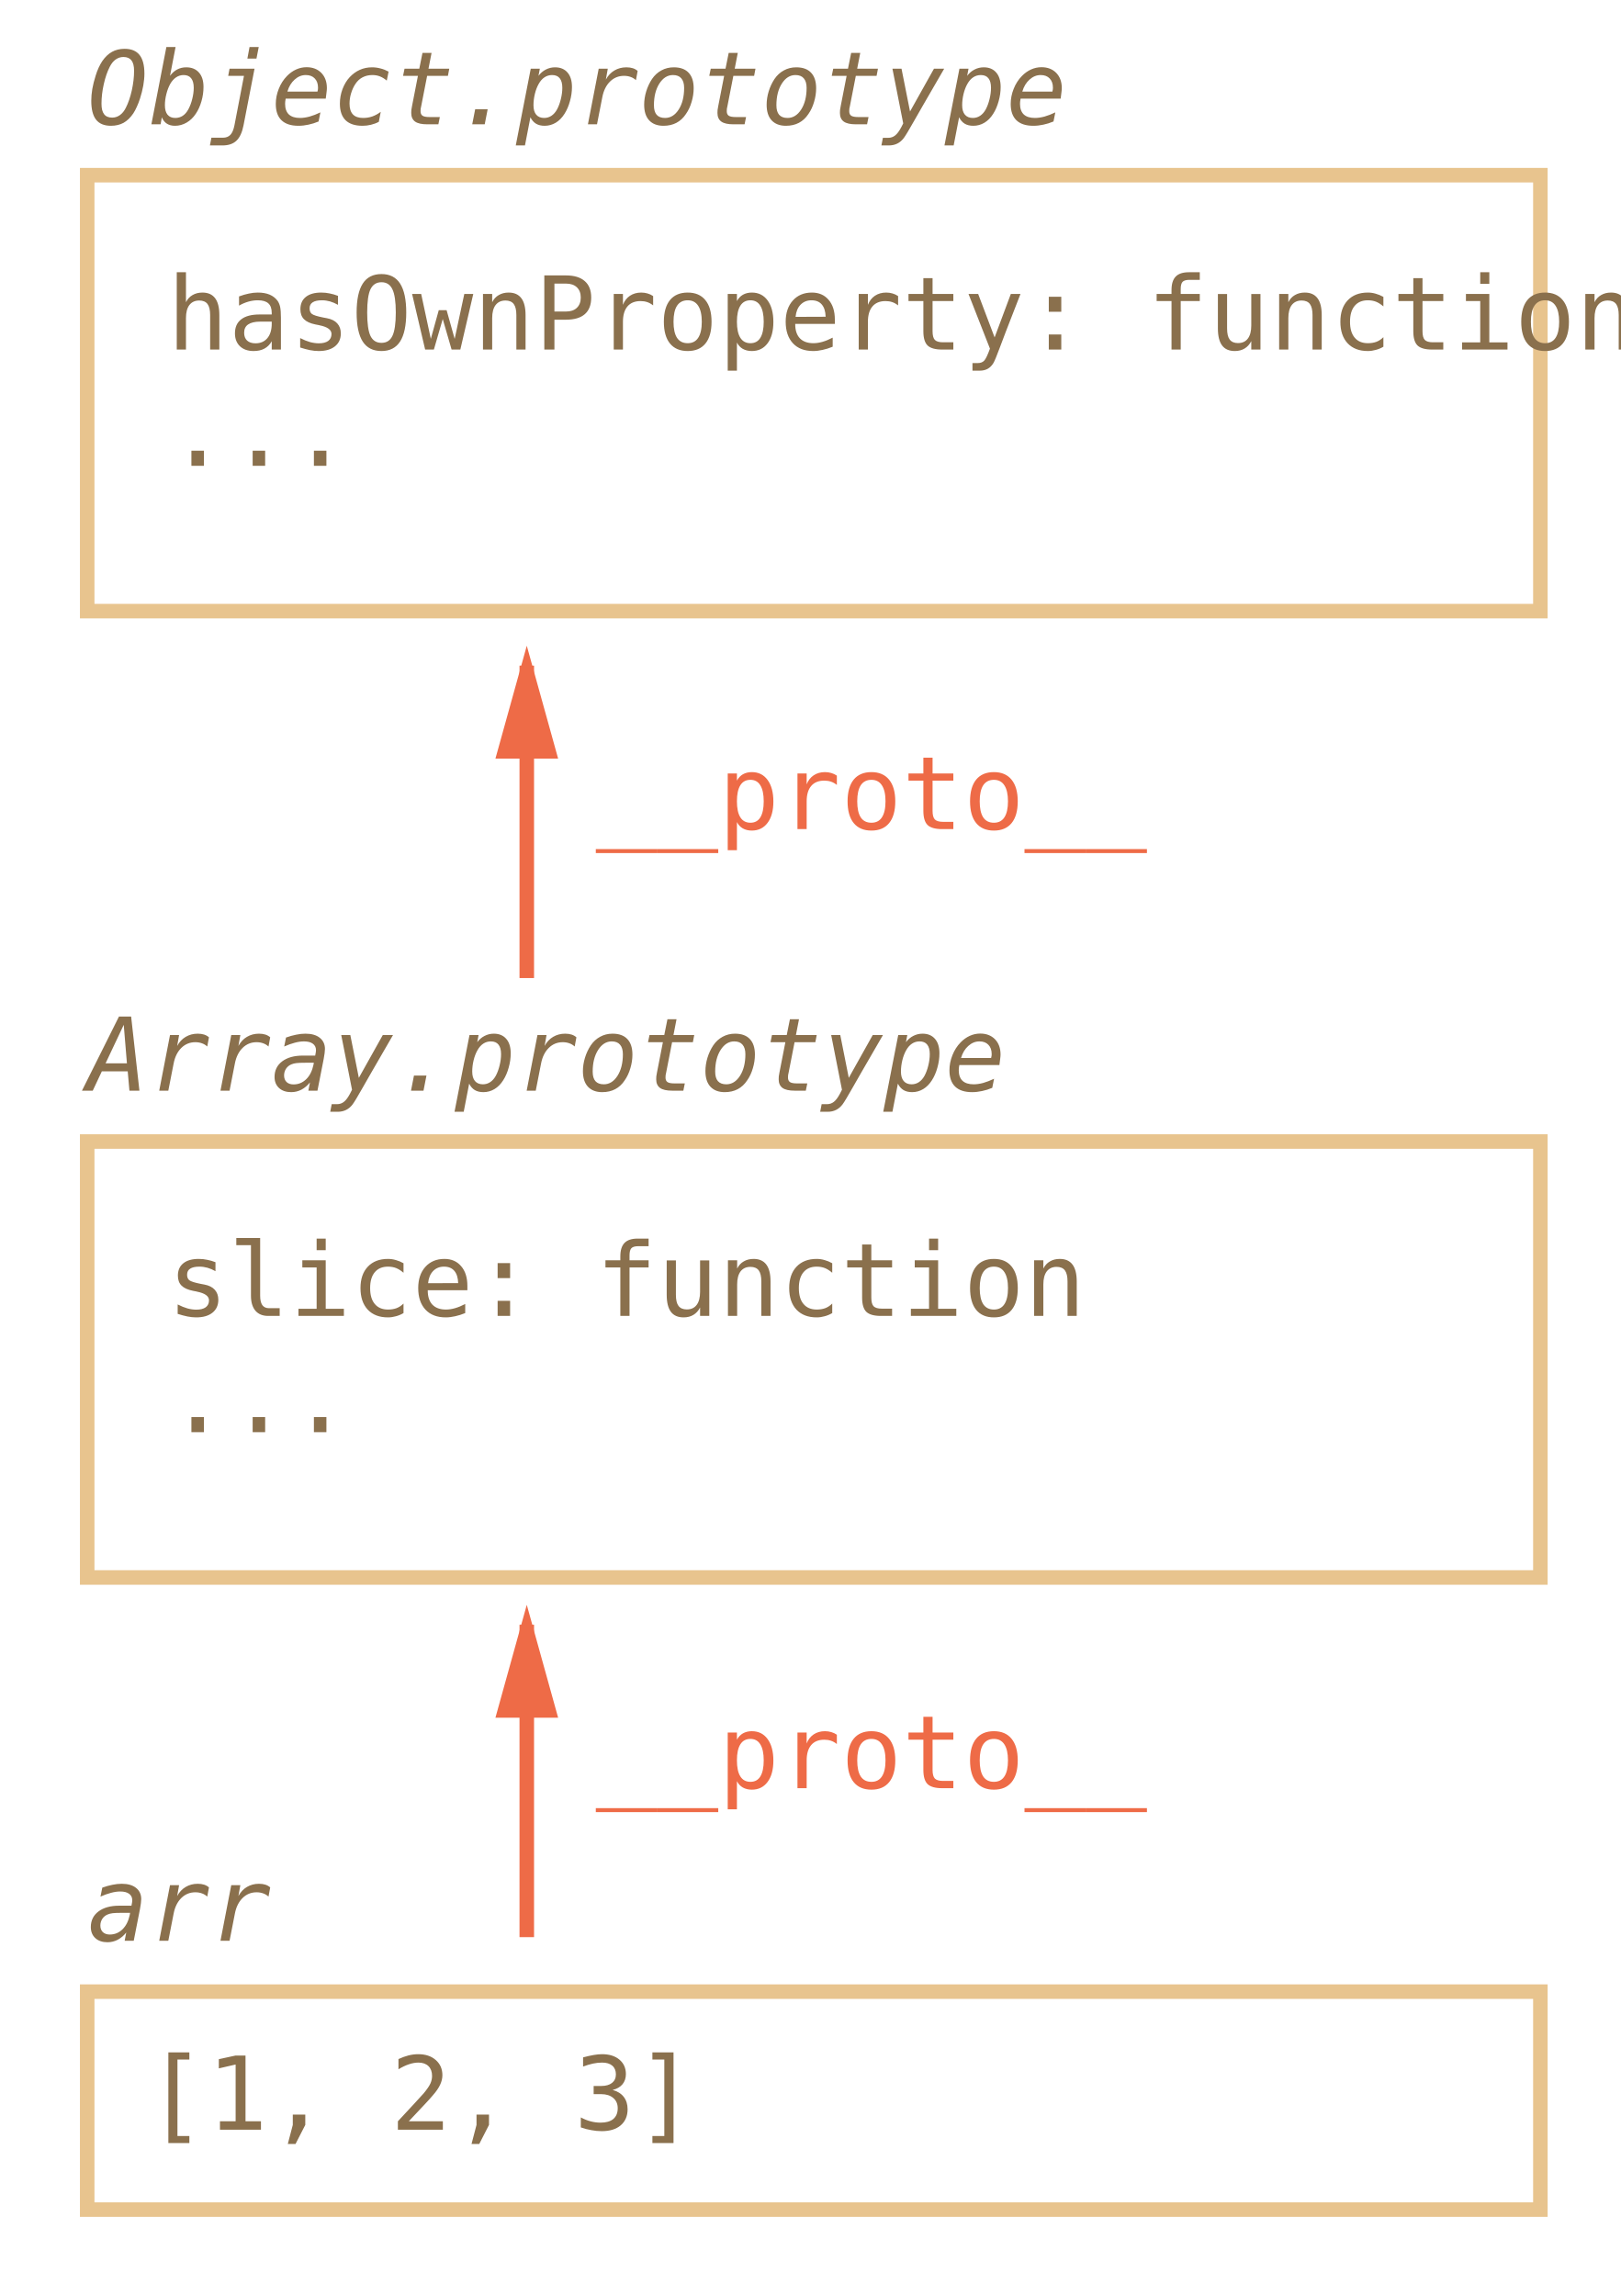
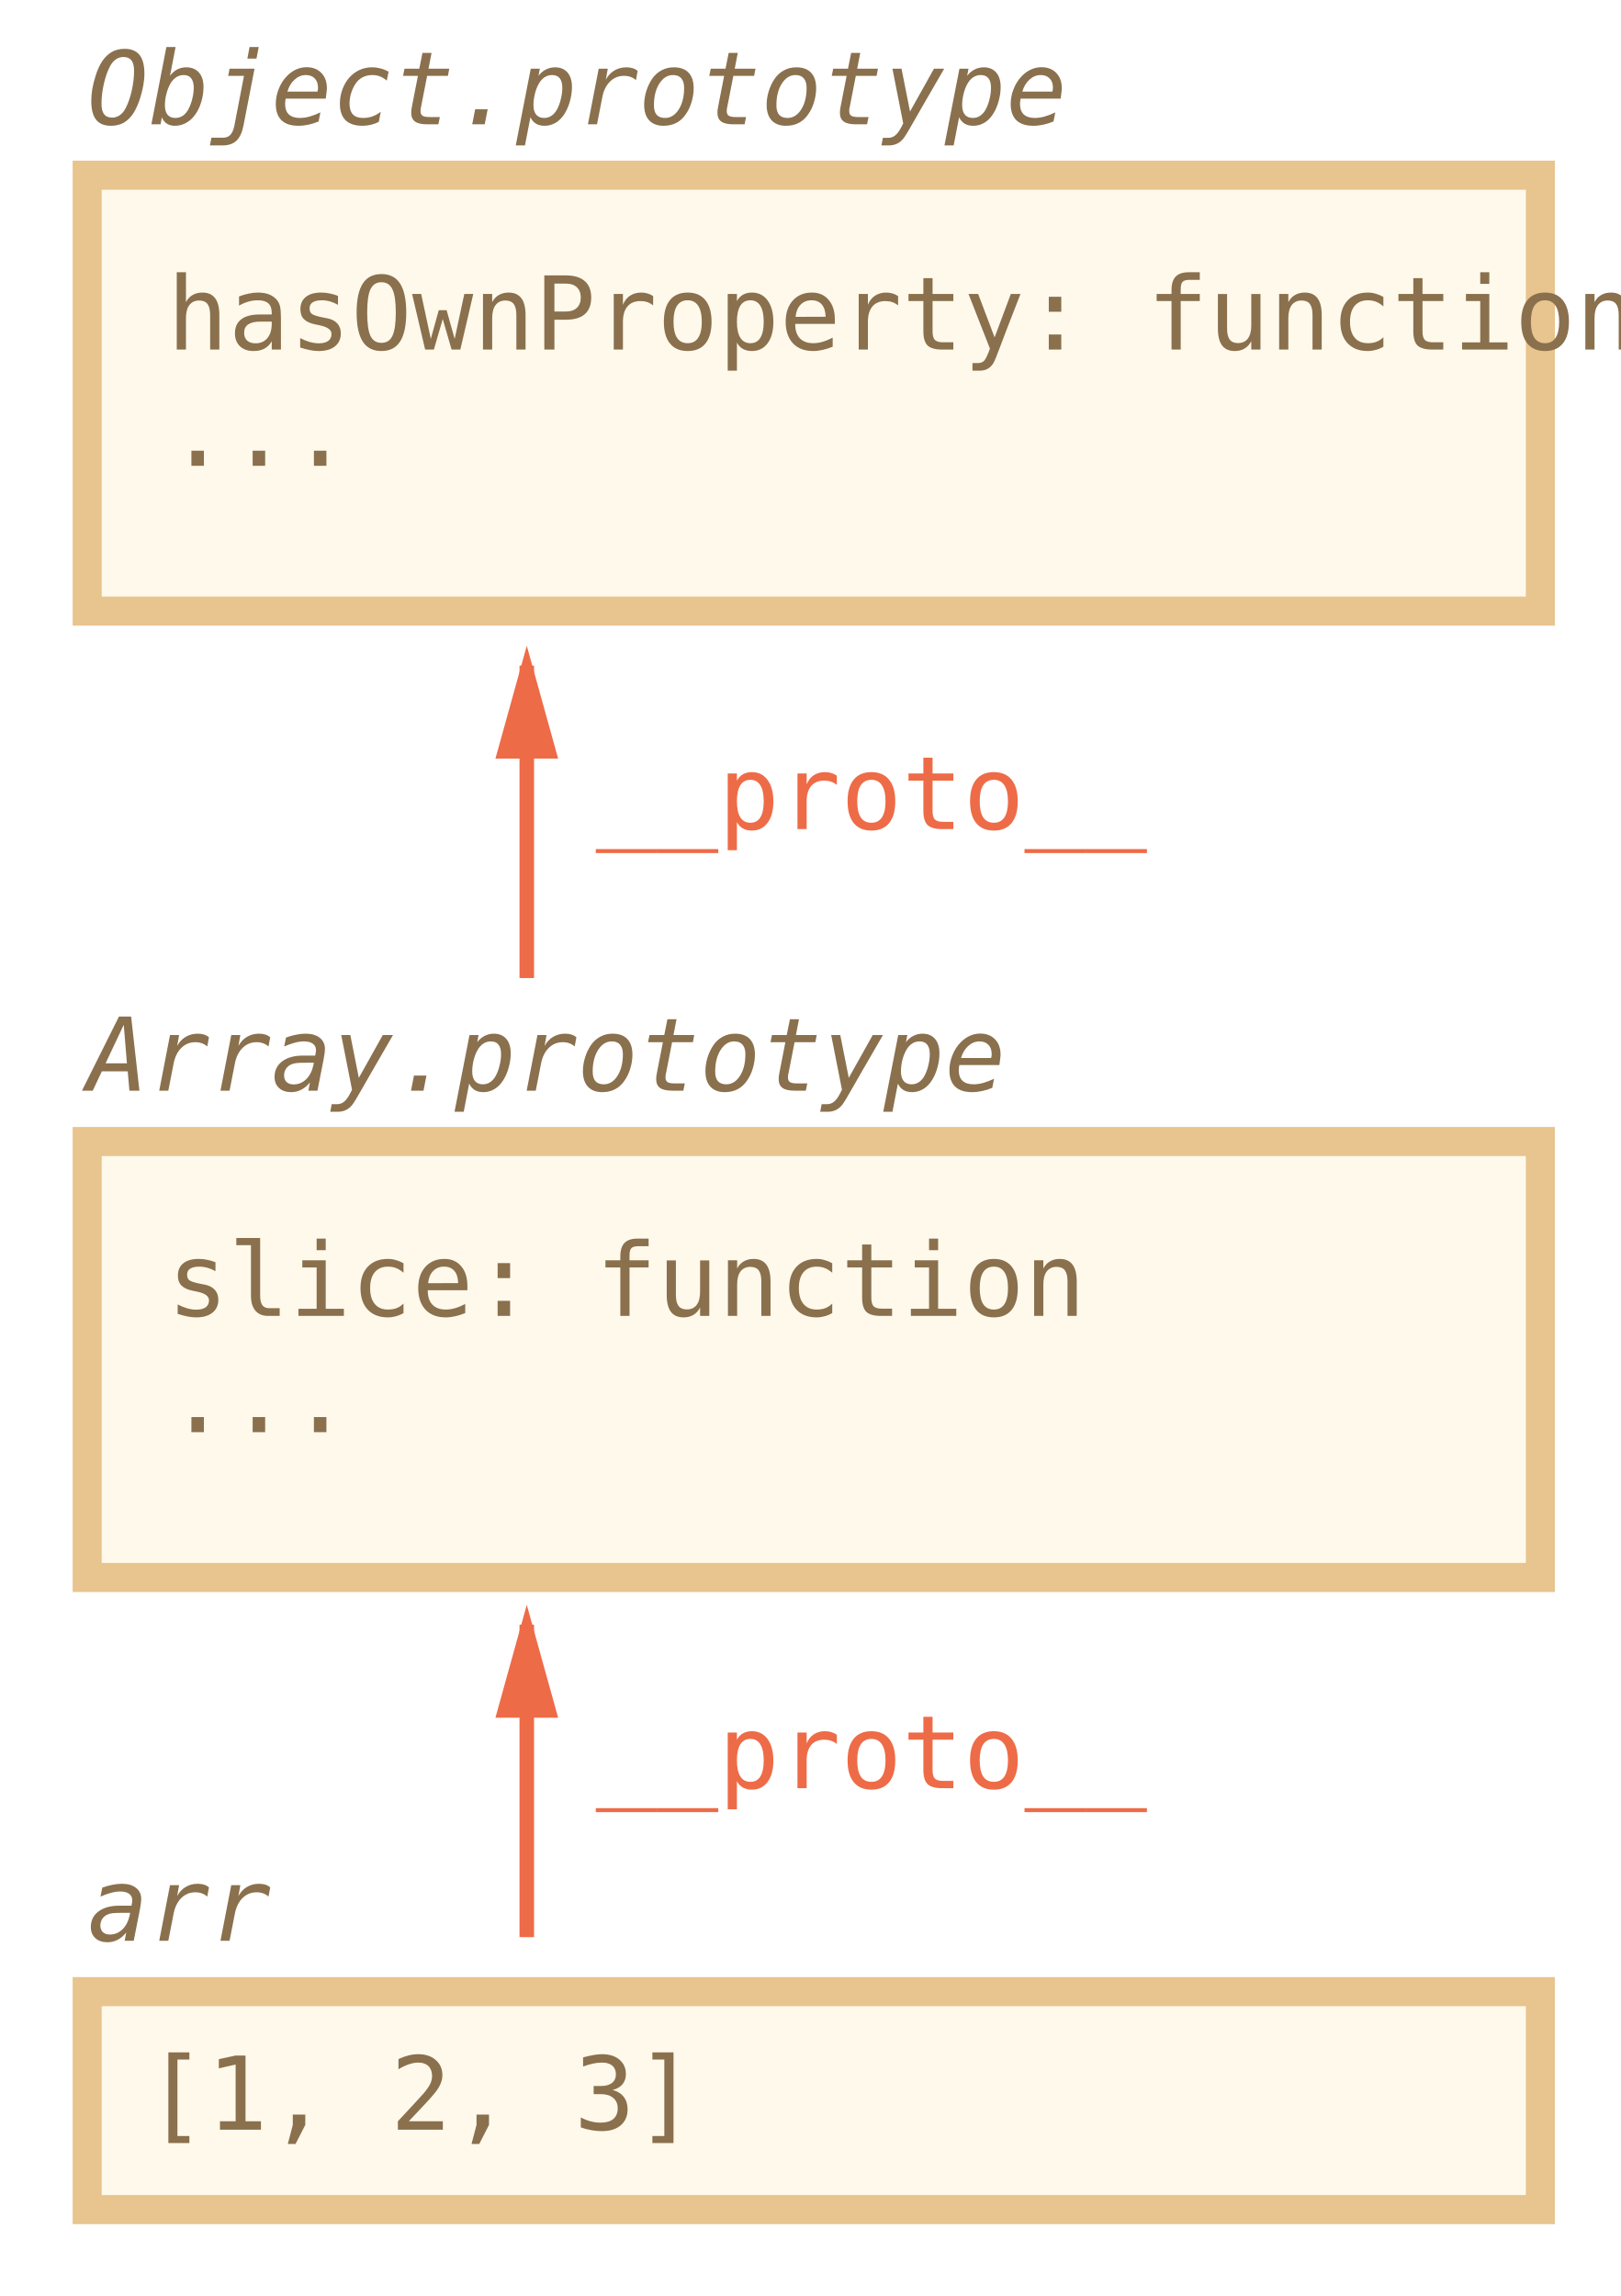
<svg xmlns="http://www.w3.org/2000/svg" width="223px" height="316px" viewBox="0 0 223 316" version="1.1">
  <defs />
  <g id="combined" stroke="none" stroke-width="1" fill="none" fill-rule="evenodd">
    <g id="class-inheritance-array-object.svg">
-       <rect id="Rectangle-1" stroke="#E8C48E" stroke-width="2" x="12" y="157.11" width="200" height="60" />
+       <rect id="Rectangle-1" stroke="#E8C48E" stroke-width="4" fill="#FFF9EB" x="12" y="157.11" width="200" height="60" />
      <text id="slice:-function" font-family="Consolas" font-size="14" font-weight="normal" fill="#8A704D">
        <tspan x="23" y="181.11">slice: function</tspan>
        <tspan x="23" y="197.11">...</tspan>
      </text>
      <text id="Array.prototype" font-family="Consolas" font-size="14" font-style="italic" font-weight="normal" fill="#8A704D">
        <tspan x="12" y="150.11">Array.prototype</tspan>
      </text>
      <text id="arr" font-family="Consolas" font-size="14" font-style="italic" font-weight="normal" fill="#8A704D">
        <tspan x="12" y="267.11">arr</tspan>
      </text>
-       <rect id="Rectangle-1" stroke="#E8C48E" stroke-width="2" x="12" y="24.11" width="200" height="60" />
+       <rect id="Rectangle-1" stroke="#E8C48E" stroke-width="4" fill="#FFF9EB" x="12" y="24.11" width="200" height="60" />
      <text id="hasOwnProperty:-func" font-family="Consolas" font-size="14" font-weight="normal" fill="#8A704D">
        <tspan x="23" y="48.11">hasOwnProperty: function</tspan>
        <tspan x="23" y="64.11">...</tspan>
      </text>
      <text id="Object.prototype" font-family="Consolas" font-size="14" font-style="italic" font-weight="normal" fill="#8A704D">
        <tspan x="12" y="17.11">Object.prototype</tspan>
      </text>
-       <rect id="Rectangle-1" stroke="#E8C48E" stroke-width="2" x="12" y="274.11" width="200" height="30" />
+       <rect id="Rectangle-1" stroke="#E8C48E" stroke-width="4" fill="#FFF9EB" x="12" y="274.11" width="200" height="30" />
      <path d="M72.5,265.61 L72.5,224.61" id="Line" stroke="#EE6B47" stroke-width="2" stroke-linecap="square" fill="#EE6B47" />
      <path id="Line-decoration-1" d="M72.5,224.61 C71.45,228.39 70.55,231.63 69.5,235.41 C71.6,235.41 73.4,235.41 75.5,235.41 C74.45,231.63 73.55,228.39 72.5,224.61 C72.5,224.61 72.5,224.61 72.5,224.61 Z" stroke="#EE6B47" stroke-width="2" stroke-linecap="square" fill="#EE6B47" />
      <text id="__proto__" font-family="Consolas" font-size="14" font-weight="normal" fill="#EE6B47">
        <tspan x="82" y="246.11">__proto__</tspan>
      </text>
      <path d="M72.5,133.61 L72.5,92.61" id="Line-2" stroke="#EE6B47" stroke-width="2" stroke-linecap="square" fill="#EE6B47" />
      <path id="Line-2-decoration-1" d="M72.5,92.61 C71.45,96.39 70.55,99.63 69.5,103.41 C71.6,103.41 73.4,103.41 75.5,103.41 C74.45,99.63 73.55,96.39 72.5,92.61 C72.5,92.61 72.5,92.61 72.5,92.61 Z" stroke="#EE6B47" stroke-width="2" stroke-linecap="square" fill="#EE6B47" />
      <text id="__proto__-2" font-family="Consolas" font-size="14" font-weight="normal" fill="#EE6B47">
        <tspan x="82" y="114.11">__proto__</tspan>
      </text>
      <text id="[1,-2,-3]" font-family="Consolas" font-size="14" font-weight="normal" fill="#8A704D">
        <tspan x="20" y="293.11">[1, 2, 3]</tspan>
      </text>
    </g>
  </g>
</svg>
